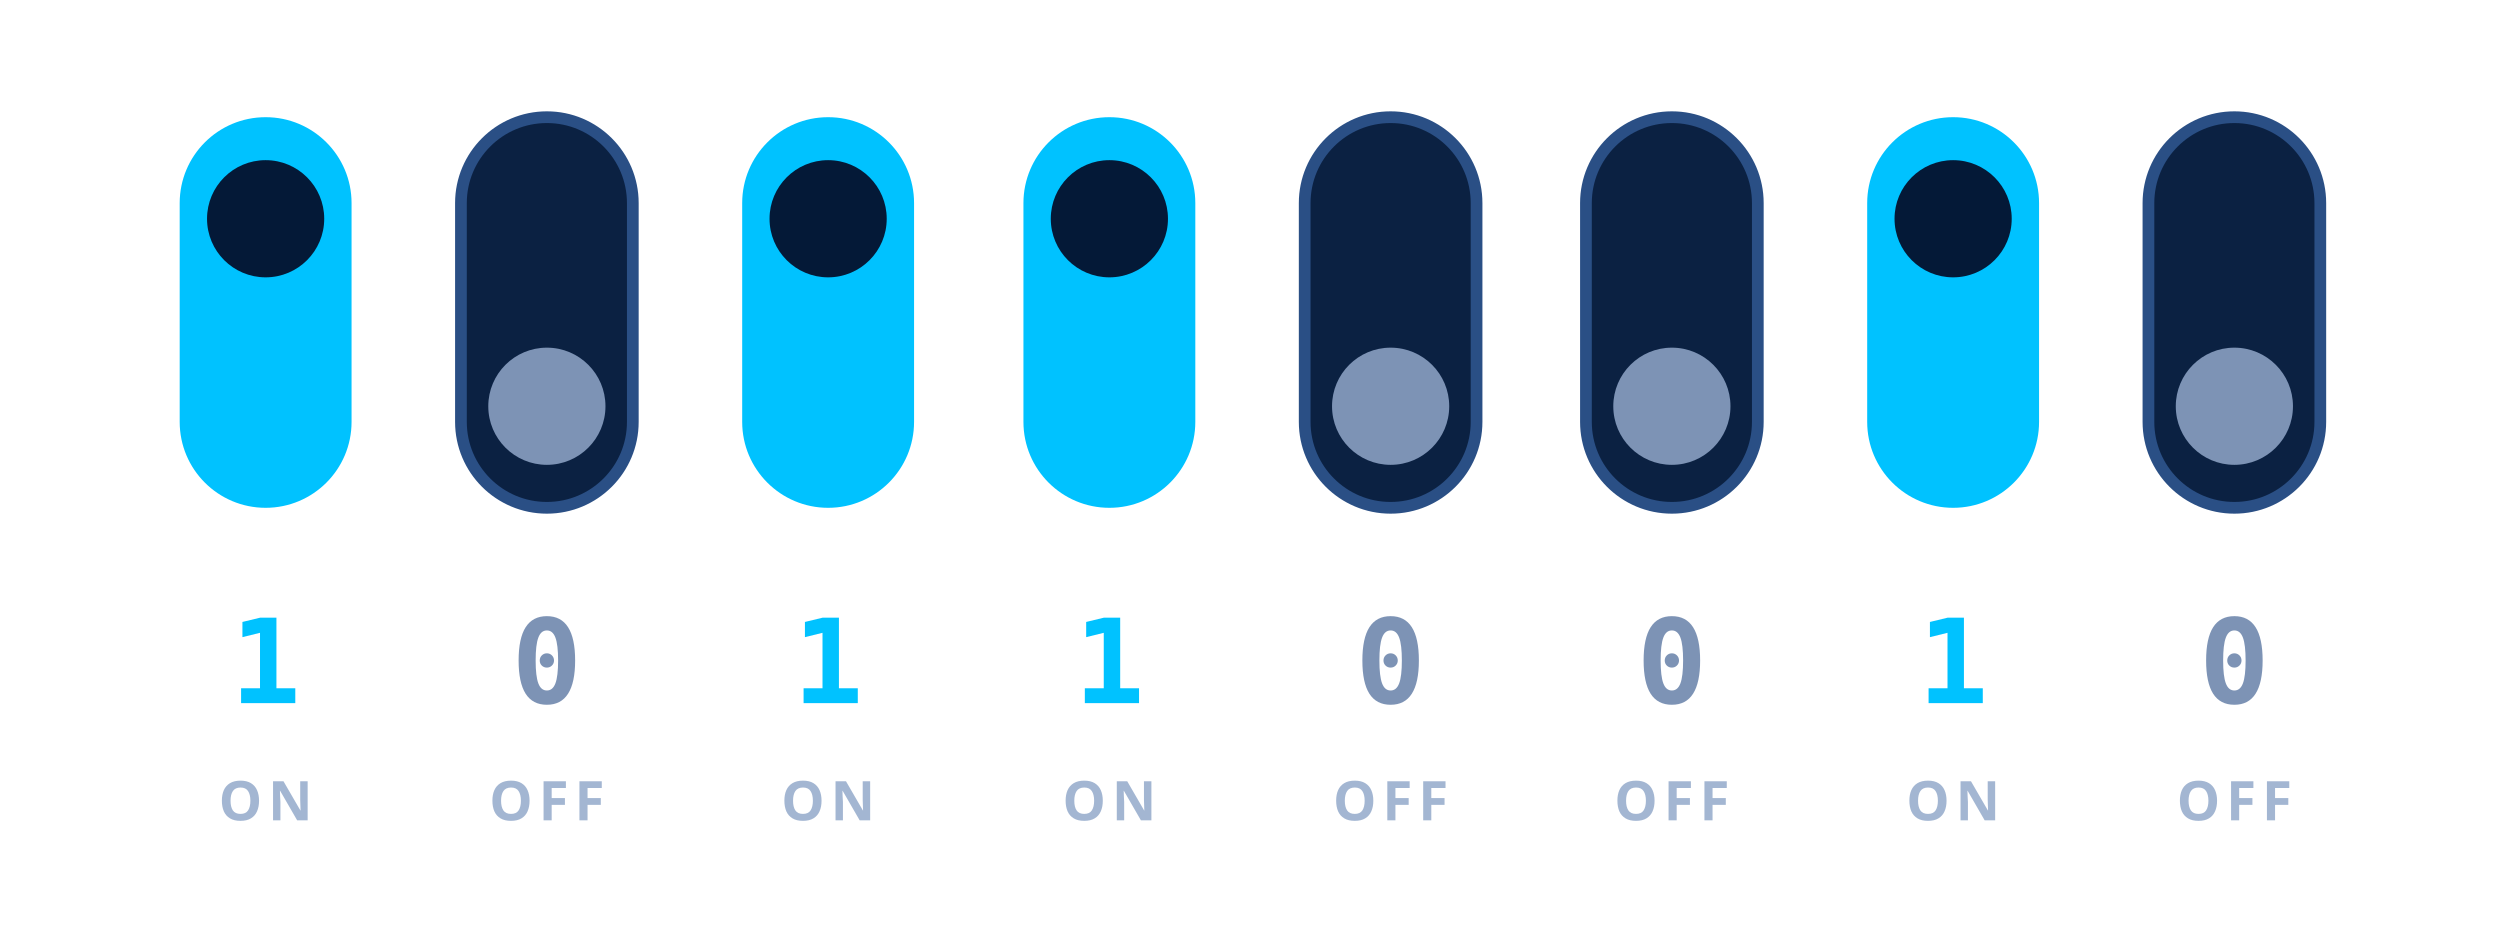
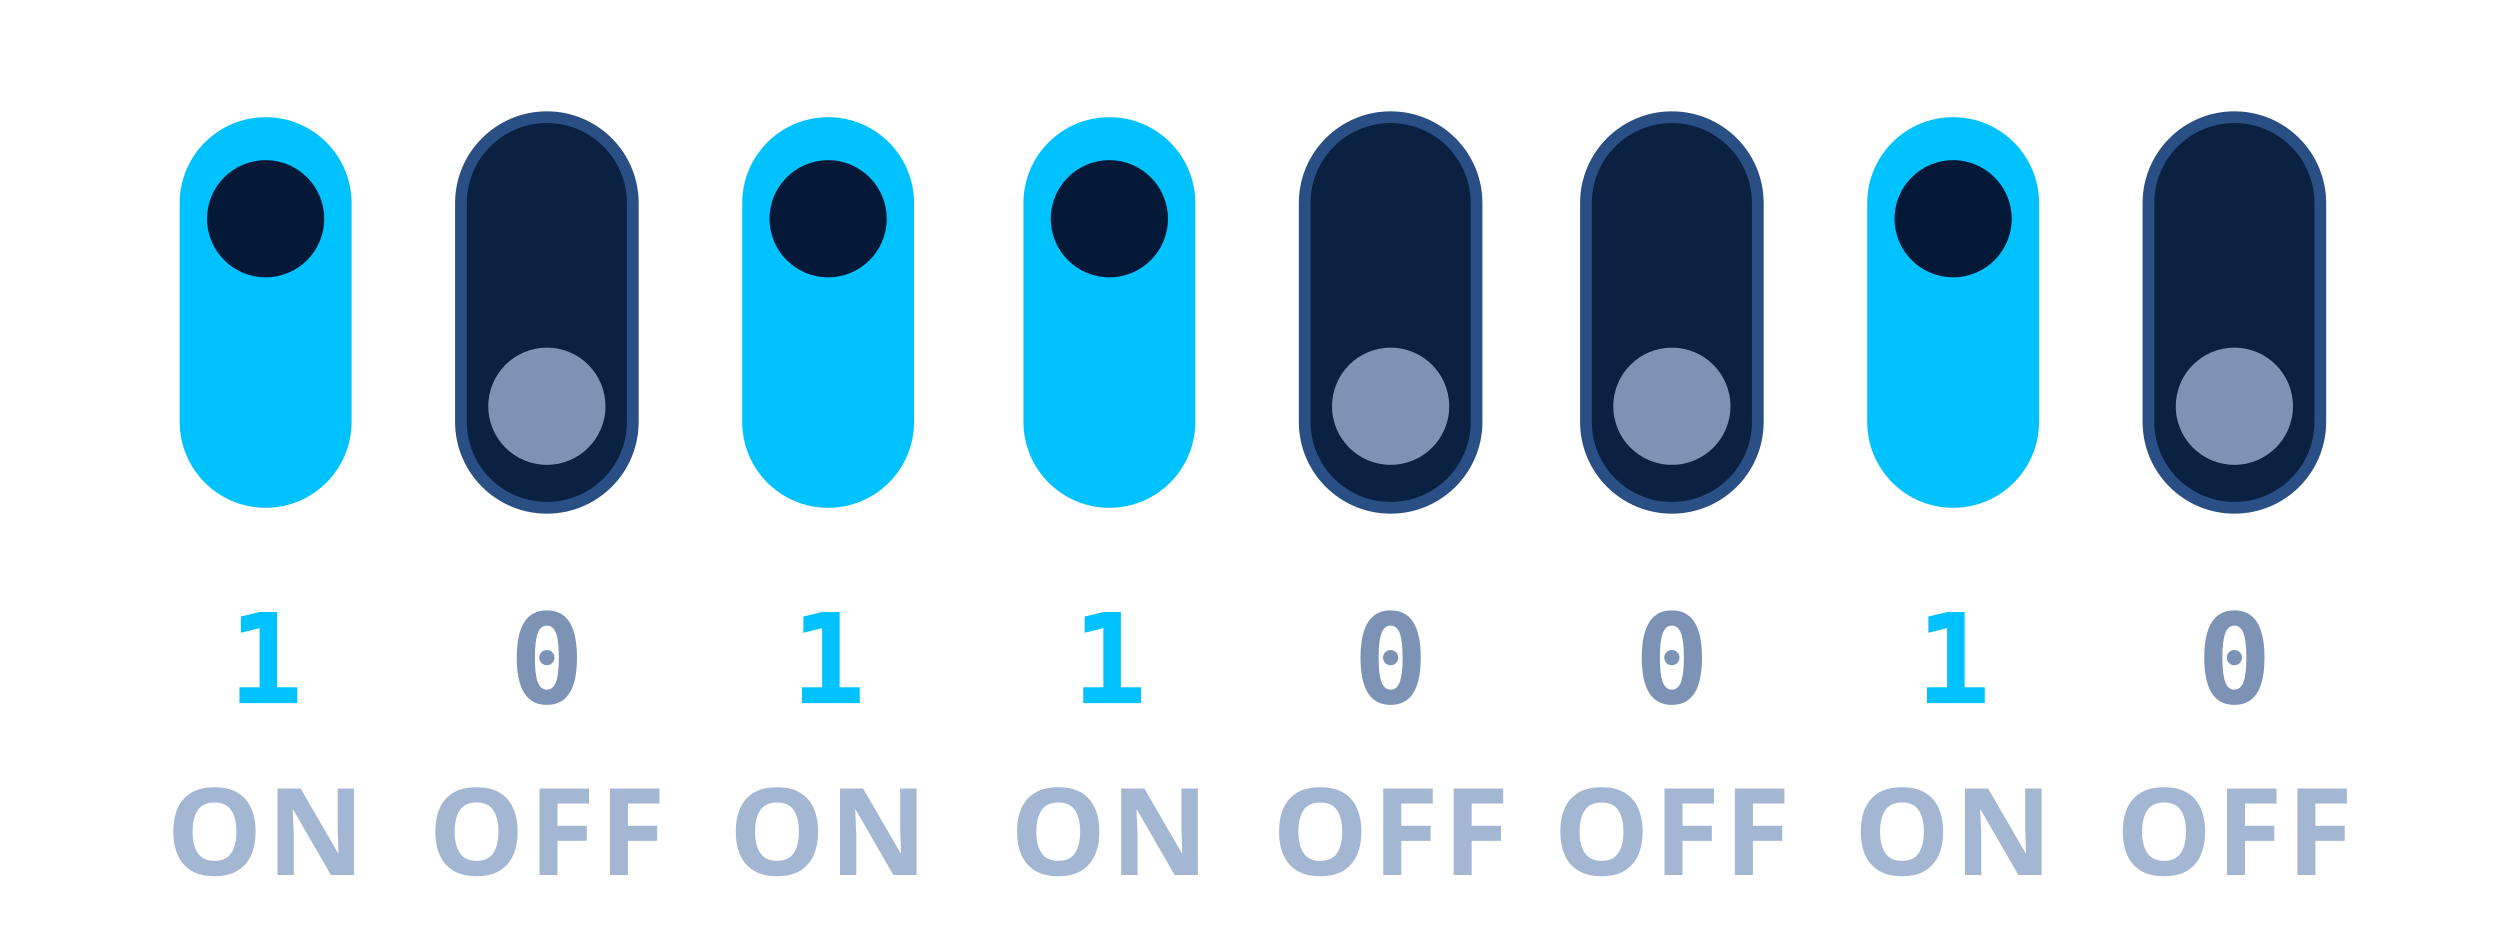
<svg xmlns="http://www.w3.org/2000/svg" viewBox="0 0 640 240" width="640" height="240" font-family="'IBM Plex Sans', ui-sans-serif, system-ui, sans-serif">
  <style>
    .track-off { fill: #0b2142; stroke: #2a4f85; stroke-width: 3; }
    .track-on { fill: #00c2ff; }
    .knob-on { fill: #041937; }
    .knob-off { fill: #7d93b5; }
-     .digit { font-family: 'IBM Plex Mono', ui-monospace, Menlo, Consolas, monospace; font-size: 30px; font-weight: 600; text-anchor: middle; }
+     .digit { font-family: 'IBM Plex Mono', ui-monospace, Menlo, Consolas, monospace; font-size: 32px; font-weight: 600; text-anchor: middle; }
    .on { fill: #00c2ff; }
    .off { fill: #7d93b5; }
-     .label { font-size: 14px; font-weight: 600; text-anchor: middle; fill: #a3b6d2; letter-spacing: 1.5px; }
+     .label { font-size: 31px; font-weight: 600; text-anchor: middle; fill: #a3b6d2; letter-spacing: 1px; }
  </style>
  <g transform="translate(36 30)">
    <g transform="translate(0 0)">
      <rect class="track-on" x="10" y="0" width="44" height="100" rx="22" />
      <circle class="knob-on" cx="32" cy="26" r="15" />
      <text class="digit on" x="32" y="150">1</text>
-       <text class="label" x="32" y="180">ON</text>
+       <text class="label" x="32" y="194">ON</text>
    </g>
    <g transform="translate(72 0)">
      <rect class="track-off" x="10" y="0" width="44" height="100" rx="22" />
      <circle class="knob-off" cx="32" cy="74" r="15" />
      <text class="digit off" x="32" y="150">0</text>
-       <text class="label" x="32" y="180">OFF</text>
+       <text class="label" x="32" y="194">OFF</text>
    </g>
    <g transform="translate(144 0)">
      <rect class="track-on" x="10" y="0" width="44" height="100" rx="22" />
      <circle class="knob-on" cx="32" cy="26" r="15" />
      <text class="digit on" x="32" y="150">1</text>
-       <text class="label" x="32" y="180">ON</text>
+       <text class="label" x="32" y="194">ON</text>
    </g>
    <g transform="translate(216 0)">
      <rect class="track-on" x="10" y="0" width="44" height="100" rx="22" />
      <circle class="knob-on" cx="32" cy="26" r="15" />
      <text class="digit on" x="32" y="150">1</text>
-       <text class="label" x="32" y="180">ON</text>
+       <text class="label" x="32" y="194">ON</text>
    </g>
    <g transform="translate(288 0)">
      <rect class="track-off" x="10" y="0" width="44" height="100" rx="22" />
      <circle class="knob-off" cx="32" cy="74" r="15" />
      <text class="digit off" x="32" y="150">0</text>
-       <text class="label" x="32" y="180">OFF</text>
+       <text class="label" x="32" y="194">OFF</text>
    </g>
    <g transform="translate(360 0)">
      <rect class="track-off" x="10" y="0" width="44" height="100" rx="22" />
      <circle class="knob-off" cx="32" cy="74" r="15" />
      <text class="digit off" x="32" y="150">0</text>
-       <text class="label" x="32" y="180">OFF</text>
+       <text class="label" x="32" y="194">OFF</text>
    </g>
    <g transform="translate(432 0)">
      <rect class="track-on" x="10" y="0" width="44" height="100" rx="22" />
      <circle class="knob-on" cx="32" cy="26" r="15" />
      <text class="digit on" x="32" y="150">1</text>
-       <text class="label" x="32" y="180">ON</text>
+       <text class="label" x="32" y="194">ON</text>
    </g>
    <g transform="translate(504 0)">
      <rect class="track-off" x="10" y="0" width="44" height="100" rx="22" />
      <circle class="knob-off" cx="32" cy="74" r="15" />
      <text class="digit off" x="32" y="150">0</text>
-       <text class="label" x="32" y="180">OFF</text>
+       <text class="label" x="32" y="194">OFF</text>
    </g>
  </g>
</svg>
